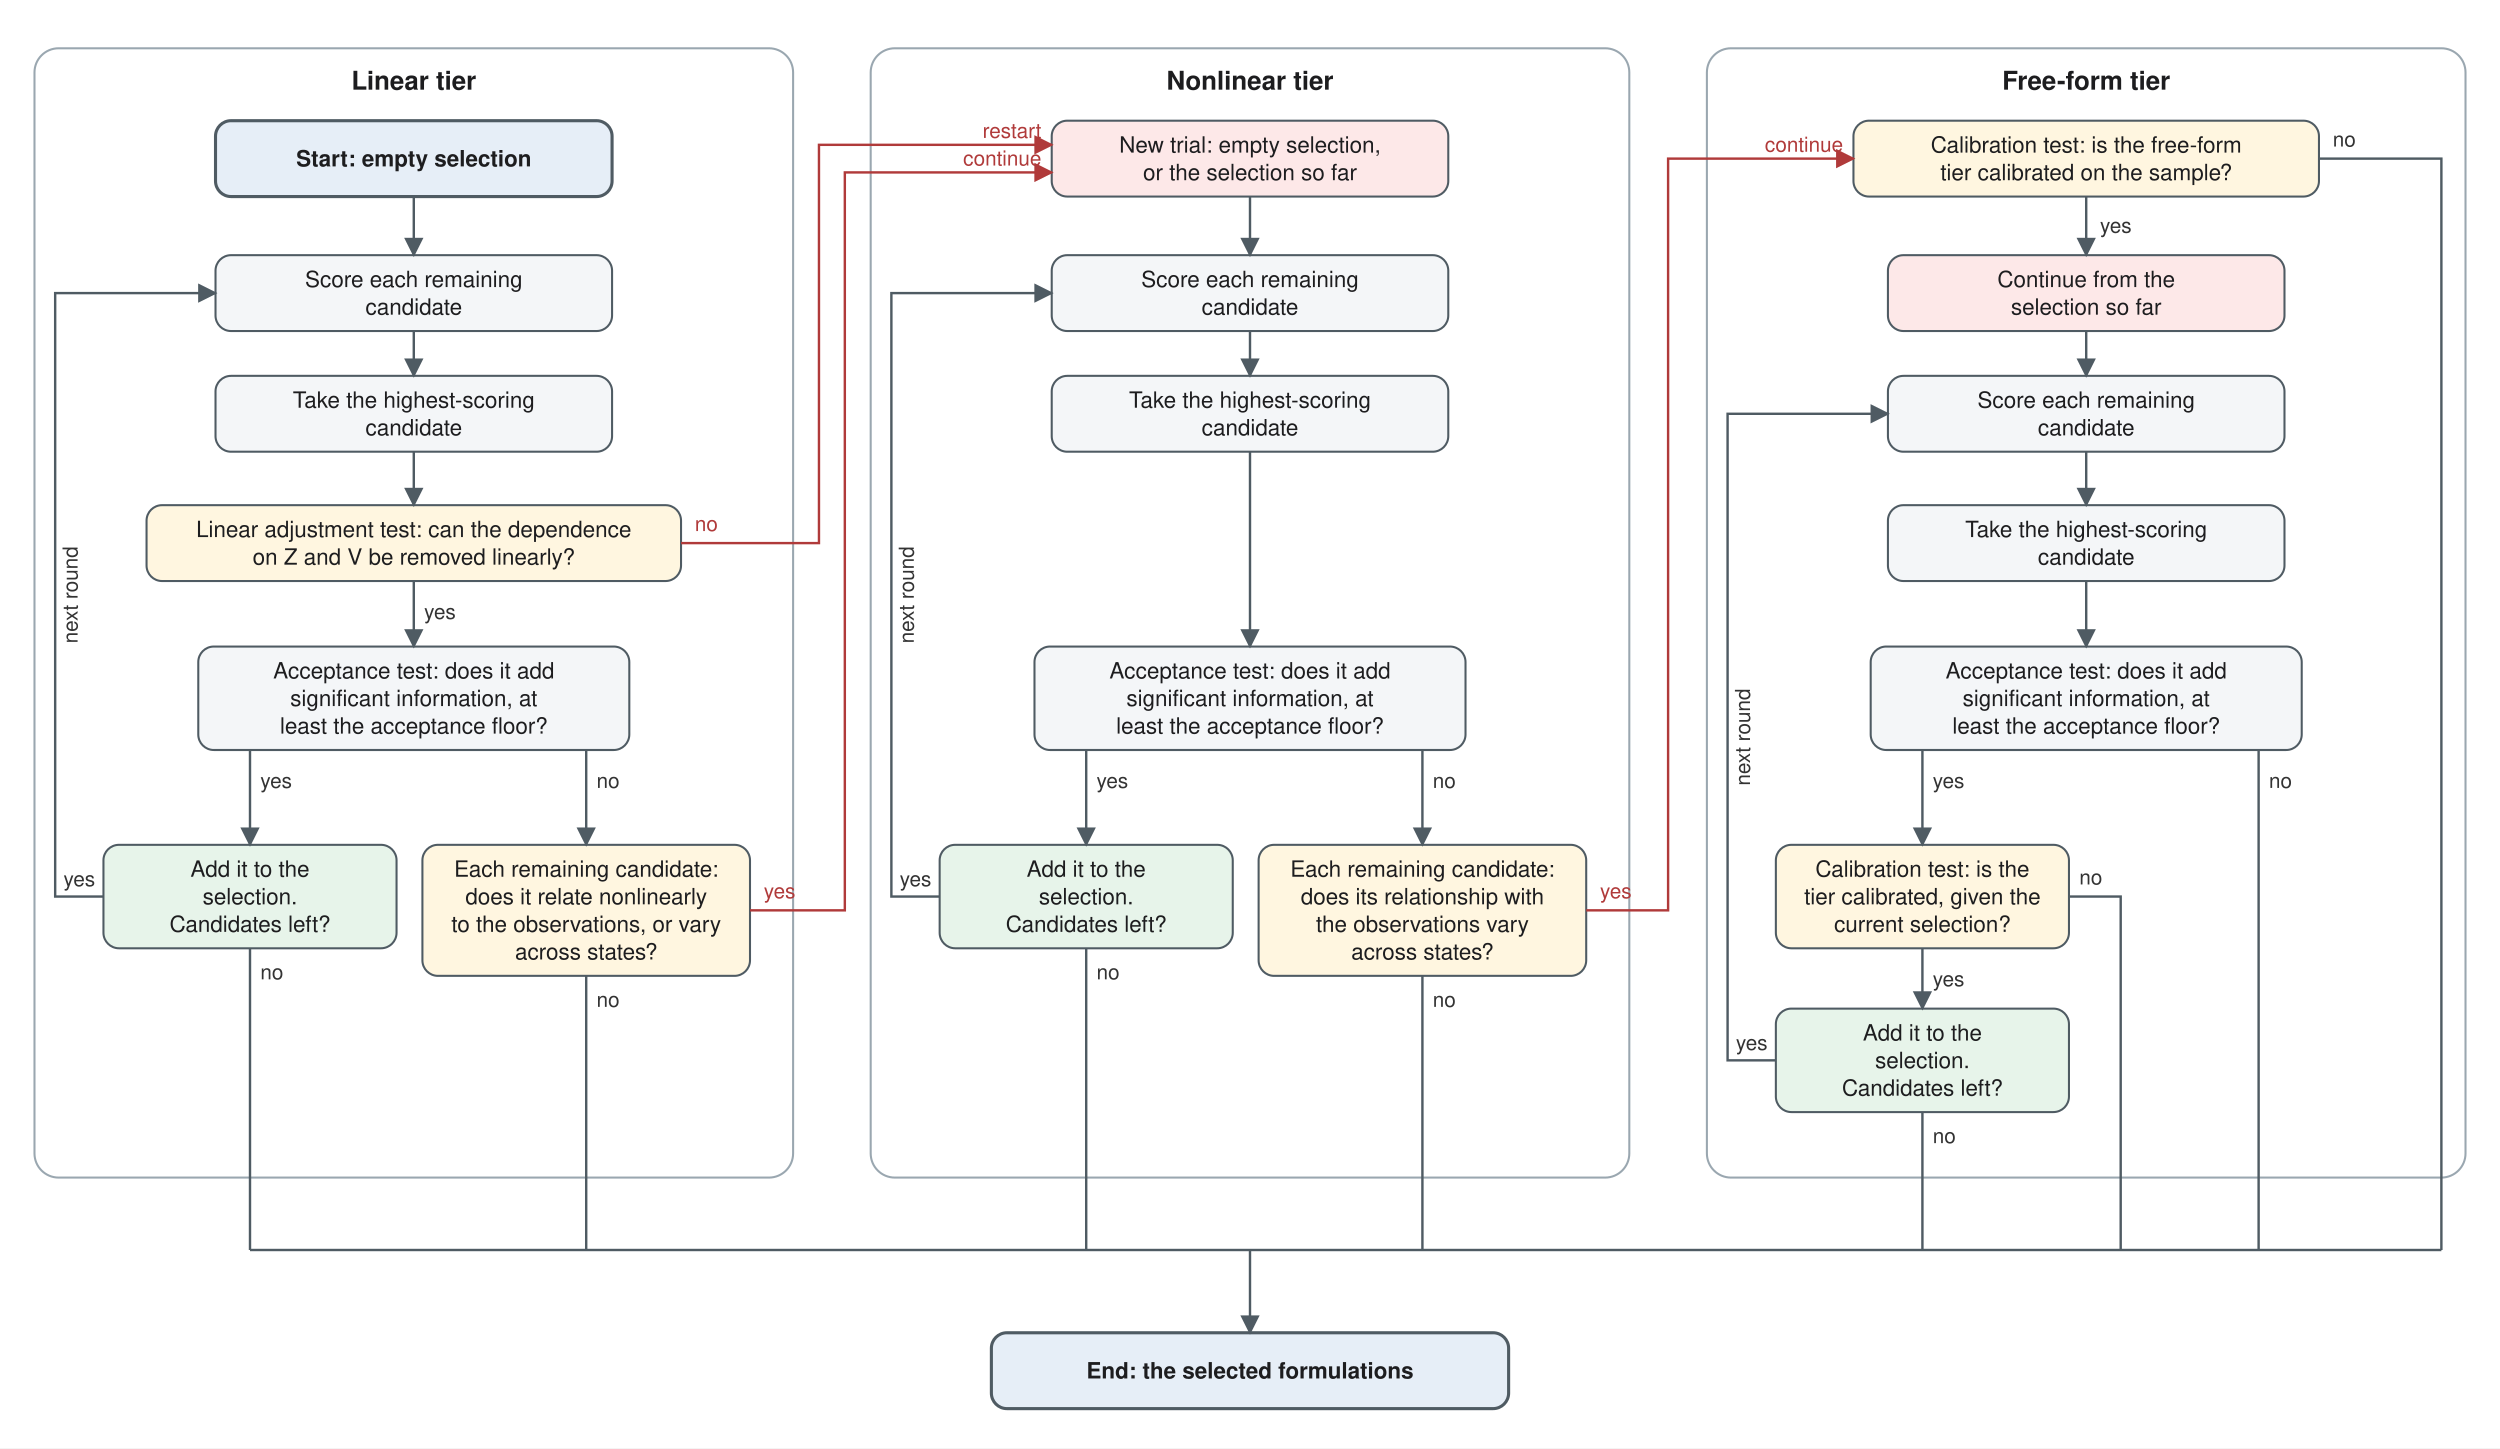
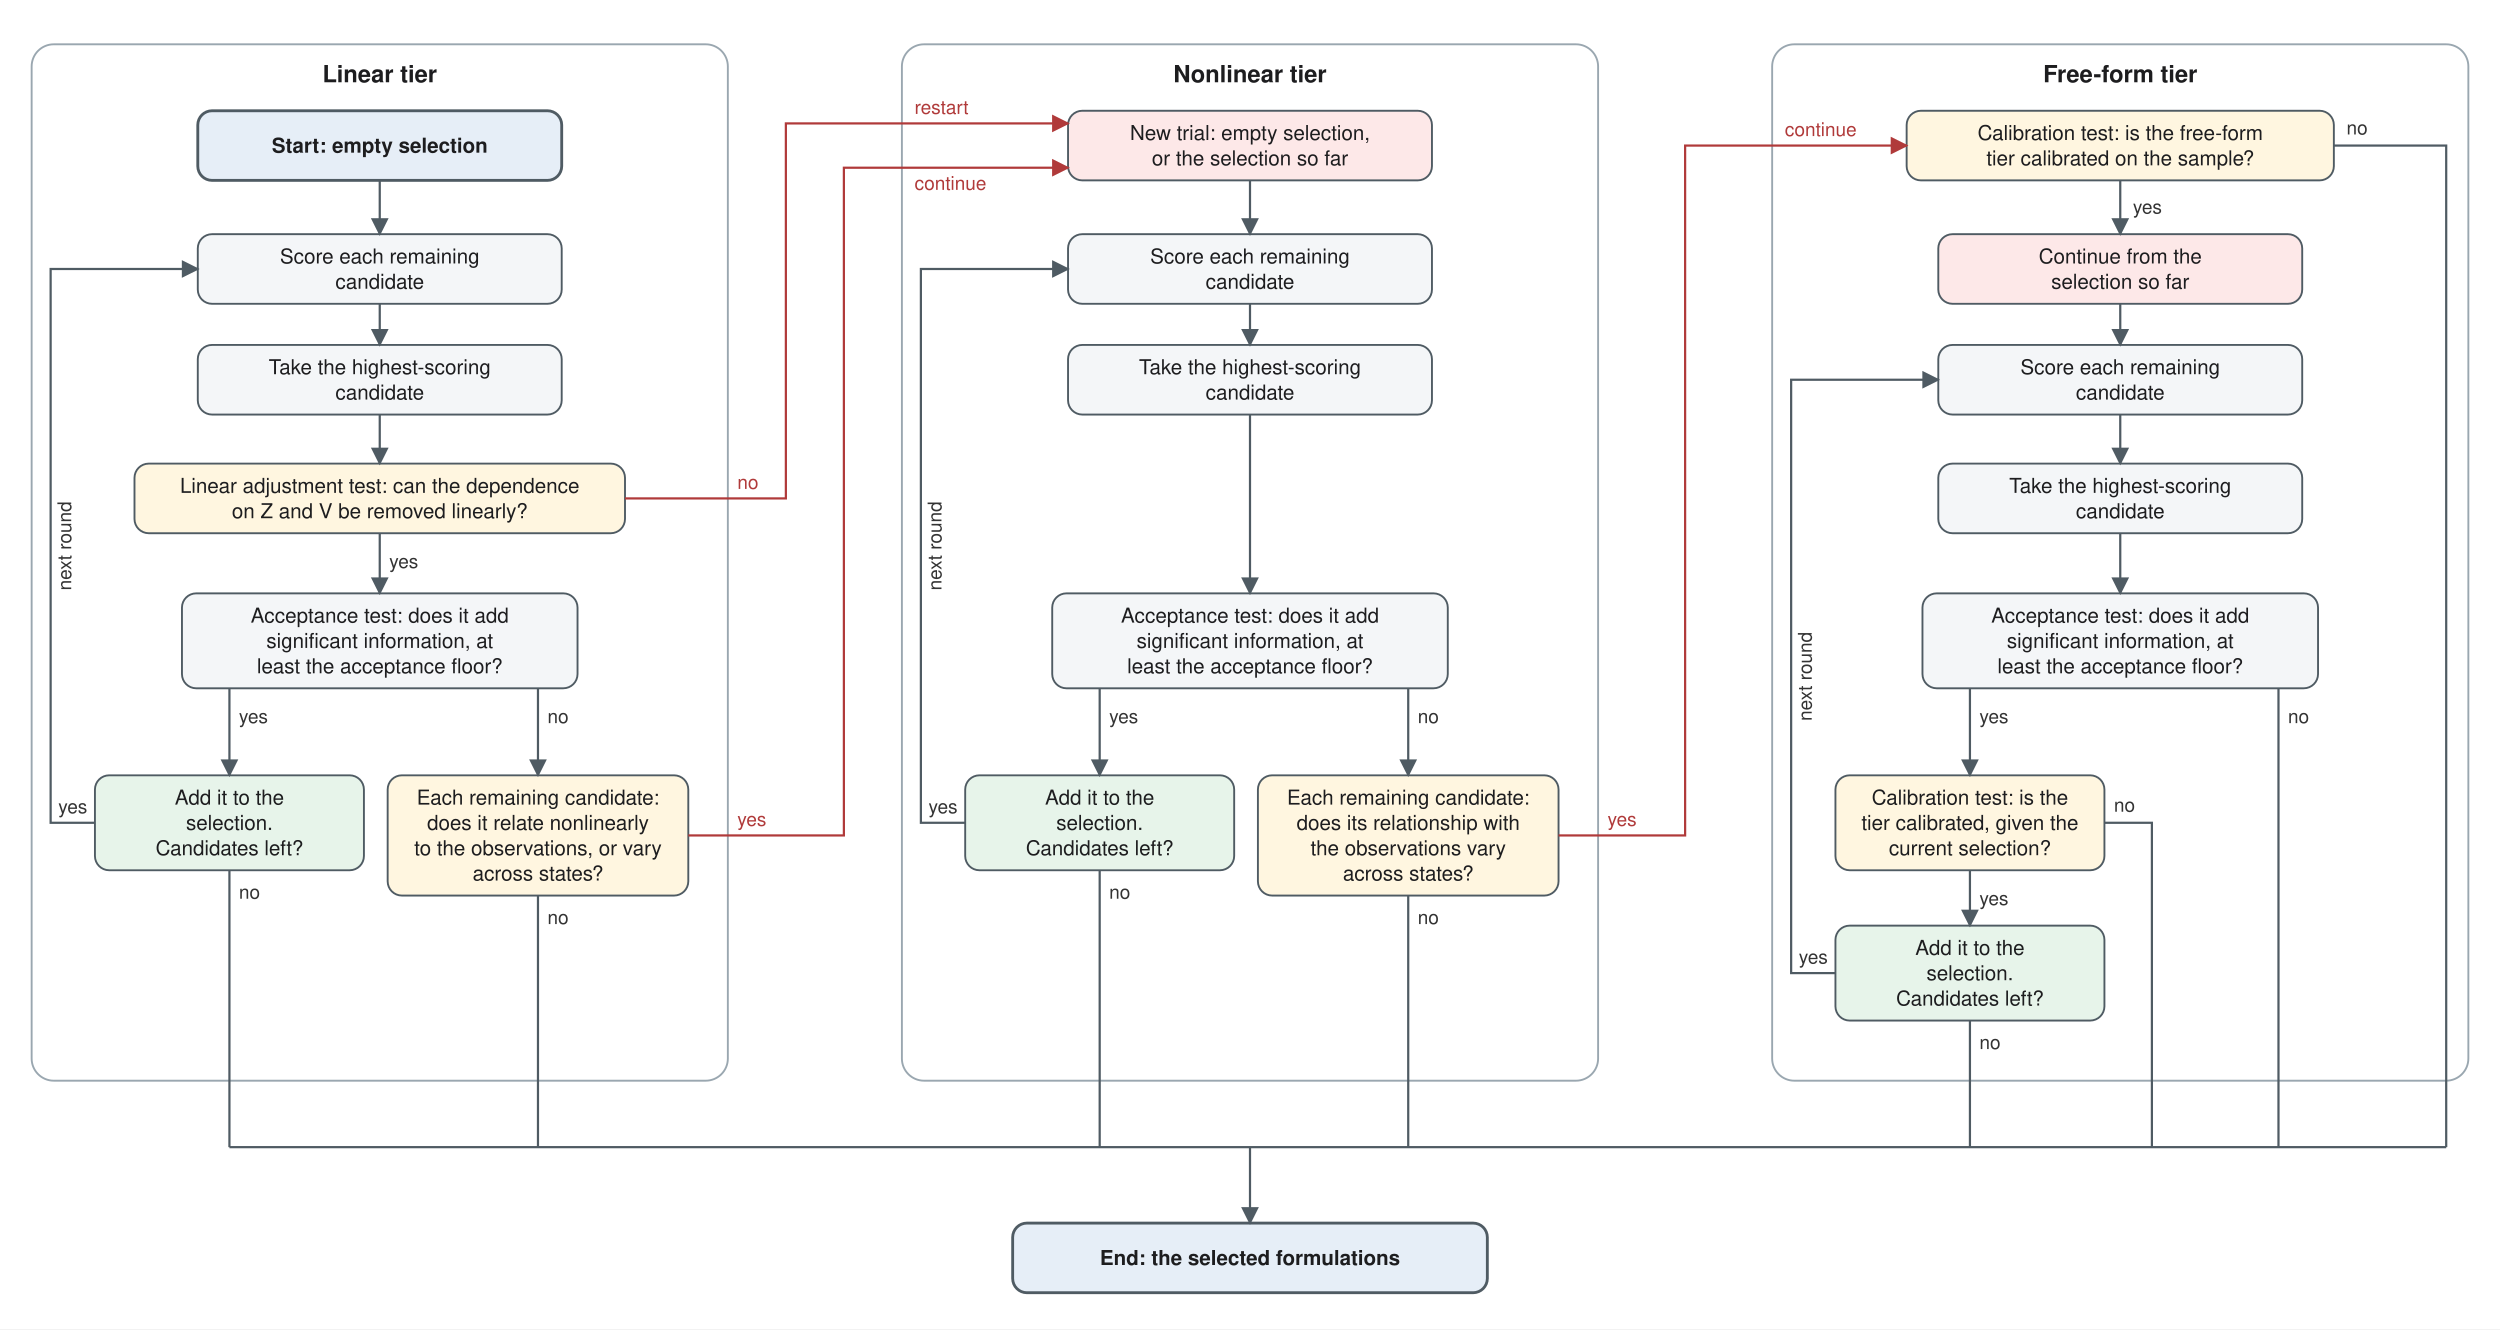
- <svg xmlns="http://www.w3.org/2000/svg" viewBox="0 0 1450 840" width="1450" height="840" role="img" aria-label="Flow of the cascade across the three tiers">
+ <svg xmlns="http://www.w3.org/2000/svg" viewBox="0 0 1580 840" width="1580" height="840" role="img" aria-label="Flow of the cascade across the three tiers">
  <defs>
    <marker id="arrow-line" viewBox="0 0 10 10" refX="9" refY="5" markerWidth="8" markerHeight="8" orient="auto-start-reverse">
      <path d="M 0 0 L 10 5 L 0 10 z" fill="#4f5b63" />
    </marker>
    <marker id="arrow-esc" viewBox="0 0 10 10" refX="9" refY="5" markerWidth="8" markerHeight="8" orient="auto-start-reverse">
      <path d="M 0 0 L 10 5 L 0 10 z" fill="#b03a3a" />
    </marker>
  </defs>
  <rect width="100%" height="100%" fill="white" />
  <rect x="20.0" y="28" width="440" height="655" rx="14" fill="none" stroke="#9aa7b0" stroke-width="1.2" />
  <text x="240.0" y="52" font-family="Helvetica, Arial, sans-serif" font-size="15" text-anchor="middle" fill="#1d1d1f" font-weight="bold">Linear tier</text>
-   <rect x="505.0" y="28" width="440" height="655" rx="14" fill="none" stroke="#9aa7b0" stroke-width="1.2" />
-   <text x="725.0" y="52" font-family="Helvetica, Arial, sans-serif" font-size="15" text-anchor="middle" fill="#1d1d1f" font-weight="bold">Nonlinear tier</text>
-   <rect x="990.0" y="28" width="440" height="655" rx="14" fill="none" stroke="#9aa7b0" stroke-width="1.2" />
-   <text x="1210.0" y="52" font-family="Helvetica, Arial, sans-serif" font-size="15" text-anchor="middle" fill="#1d1d1f" font-weight="bold">Free-form tier</text>
+   <rect x="570.0" y="28" width="440" height="655" rx="14" fill="none" stroke="#9aa7b0" stroke-width="1.2" />
+   <text x="790.0" y="52" font-family="Helvetica, Arial, sans-serif" font-size="15" text-anchor="middle" fill="#1d1d1f" font-weight="bold">Nonlinear tier</text>
+   <rect x="1120.0" y="28" width="440" height="655" rx="14" fill="none" stroke="#9aa7b0" stroke-width="1.2" />
+   <text x="1340.0" y="52" font-family="Helvetica, Arial, sans-serif" font-size="15" text-anchor="middle" fill="#1d1d1f" font-weight="bold">Free-form tier</text>
  <rect x="125.0" y="70.0" width="230" height="44" rx="9" fill="#e6eef7" stroke="#4f5b63" stroke-width="1.8" />
  <text x="240.0" y="96.5" font-family="Helvetica, Arial, sans-serif" font-size="13" text-anchor="middle" fill="#1d1d1f" font-weight="bold">Start: empty selection</text>
-   <rect x="610.0" y="70.0" width="230" height="44" rx="9" fill="#fde8e8" stroke="#4f5b63" stroke-width="1.2" />
-   <text x="725.0" y="88.5" font-family="Helvetica, Arial, sans-serif" font-size="13" text-anchor="middle" fill="#1d1d1f" font-weight="normal">New trial: empty selection,</text>
-   <text x="725.0" y="104.5" font-family="Helvetica, Arial, sans-serif" font-size="13" text-anchor="middle" fill="#1d1d1f" font-weight="normal">or the selection so far</text>
-   <rect x="1075.0" y="70.0" width="270" height="44" rx="9" fill="#fff6e0" stroke="#4f5b63" stroke-width="1.2" />
-   <text x="1210.0" y="88.5" font-family="Helvetica, Arial, sans-serif" font-size="13" text-anchor="middle" fill="#1d1d1f" font-weight="normal">Calibration test: is the free-form</text>
-   <text x="1210.0" y="104.5" font-family="Helvetica, Arial, sans-serif" font-size="13" text-anchor="middle" fill="#1d1d1f" font-weight="normal">tier calibrated on the sample?</text>
-   <rect x="1095.0" y="148.0" width="230" height="44" rx="9" fill="#fde8e8" stroke="#4f5b63" stroke-width="1.2" />
-   <text x="1210.0" y="166.5" font-family="Helvetica, Arial, sans-serif" font-size="13" text-anchor="middle" fill="#1d1d1f" font-weight="normal">Continue from the</text>
-   <text x="1210.0" y="182.5" font-family="Helvetica, Arial, sans-serif" font-size="13" text-anchor="middle" fill="#1d1d1f" font-weight="normal">selection so far</text>
+   <rect x="675.0" y="70.0" width="230" height="44" rx="9" fill="#fde8e8" stroke="#4f5b63" stroke-width="1.2" />
+   <text x="790.0" y="88.5" font-family="Helvetica, Arial, sans-serif" font-size="13" text-anchor="middle" fill="#1d1d1f" font-weight="normal">New trial: empty selection,</text>
+   <text x="790.0" y="104.5" font-family="Helvetica, Arial, sans-serif" font-size="13" text-anchor="middle" fill="#1d1d1f" font-weight="normal">or the selection so far</text>
+   <rect x="1205.0" y="70.0" width="270" height="44" rx="9" fill="#fff6e0" stroke="#4f5b63" stroke-width="1.2" />
+   <text x="1340.0" y="88.5" font-family="Helvetica, Arial, sans-serif" font-size="13" text-anchor="middle" fill="#1d1d1f" font-weight="normal">Calibration test: is the free-form</text>
+   <text x="1340.0" y="104.5" font-family="Helvetica, Arial, sans-serif" font-size="13" text-anchor="middle" fill="#1d1d1f" font-weight="normal">tier calibrated on the sample?</text>
+   <rect x="1225.0" y="148.0" width="230" height="44" rx="9" fill="#fde8e8" stroke="#4f5b63" stroke-width="1.2" />
+   <text x="1340.0" y="166.5" font-family="Helvetica, Arial, sans-serif" font-size="13" text-anchor="middle" fill="#1d1d1f" font-weight="normal">Continue from the</text>
+   <text x="1340.0" y="182.5" font-family="Helvetica, Arial, sans-serif" font-size="13" text-anchor="middle" fill="#1d1d1f" font-weight="normal">selection so far</text>
  <rect x="125.0" y="148.0" width="230" height="44" rx="9" fill="#f4f6f8" stroke="#4f5b63" stroke-width="1.2" />
  <text x="240.0" y="166.5" font-family="Helvetica, Arial, sans-serif" font-size="13" text-anchor="middle" fill="#1d1d1f" font-weight="normal">Score each remaining</text>
  <text x="240.0" y="182.5" font-family="Helvetica, Arial, sans-serif" font-size="13" text-anchor="middle" fill="#1d1d1f" font-weight="normal">candidate</text>
  <rect x="125.0" y="218.0" width="230" height="44" rx="9" fill="#f4f6f8" stroke="#4f5b63" stroke-width="1.2" />
  <text x="240.0" y="236.5" font-family="Helvetica, Arial, sans-serif" font-size="13" text-anchor="middle" fill="#1d1d1f" font-weight="normal">Take the highest-scoring</text>
  <text x="240.0" y="252.5" font-family="Helvetica, Arial, sans-serif" font-size="13" text-anchor="middle" fill="#1d1d1f" font-weight="normal">candidate</text>
  <rect x="115.0" y="375.0" width="250" height="60" rx="9" fill="#f4f6f8" stroke="#4f5b63" stroke-width="1.2" />
  <text x="240.0" y="393.5" font-family="Helvetica, Arial, sans-serif" font-size="13" text-anchor="middle" fill="#1d1d1f" font-weight="normal">Acceptance test: does it add</text>
  <text x="240.0" y="409.5" font-family="Helvetica, Arial, sans-serif" font-size="13" text-anchor="middle" fill="#1d1d1f" font-weight="normal">significant information, at</text>
  <text x="240.0" y="425.5" font-family="Helvetica, Arial, sans-serif" font-size="13" text-anchor="middle" fill="#1d1d1f" font-weight="normal">least the acceptance floor?</text>
-   <rect x="610.0" y="148.0" width="230" height="44" rx="9" fill="#f4f6f8" stroke="#4f5b63" stroke-width="1.2" />
-   <text x="725.0" y="166.5" font-family="Helvetica, Arial, sans-serif" font-size="13" text-anchor="middle" fill="#1d1d1f" font-weight="normal">Score each remaining</text>
-   <text x="725.0" y="182.5" font-family="Helvetica, Arial, sans-serif" font-size="13" text-anchor="middle" fill="#1d1d1f" font-weight="normal">candidate</text>
-   <rect x="610.0" y="218.0" width="230" height="44" rx="9" fill="#f4f6f8" stroke="#4f5b63" stroke-width="1.2" />
-   <text x="725.0" y="236.5" font-family="Helvetica, Arial, sans-serif" font-size="13" text-anchor="middle" fill="#1d1d1f" font-weight="normal">Take the highest-scoring</text>
-   <text x="725.0" y="252.5" font-family="Helvetica, Arial, sans-serif" font-size="13" text-anchor="middle" fill="#1d1d1f" font-weight="normal">candidate</text>
-   <rect x="600.0" y="375.0" width="250" height="60" rx="9" fill="#f4f6f8" stroke="#4f5b63" stroke-width="1.2" />
-   <text x="725.0" y="393.5" font-family="Helvetica, Arial, sans-serif" font-size="13" text-anchor="middle" fill="#1d1d1f" font-weight="normal">Acceptance test: does it add</text>
-   <text x="725.0" y="409.5" font-family="Helvetica, Arial, sans-serif" font-size="13" text-anchor="middle" fill="#1d1d1f" font-weight="normal">significant information, at</text>
-   <text x="725.0" y="425.5" font-family="Helvetica, Arial, sans-serif" font-size="13" text-anchor="middle" fill="#1d1d1f" font-weight="normal">least the acceptance floor?</text>
-   <rect x="1095.0" y="218.0" width="230" height="44" rx="9" fill="#f4f6f8" stroke="#4f5b63" stroke-width="1.2" />
-   <text x="1210.0" y="236.5" font-family="Helvetica, Arial, sans-serif" font-size="13" text-anchor="middle" fill="#1d1d1f" font-weight="normal">Score each remaining</text>
-   <text x="1210.0" y="252.5" font-family="Helvetica, Arial, sans-serif" font-size="13" text-anchor="middle" fill="#1d1d1f" font-weight="normal">candidate</text>
-   <rect x="1095.0" y="293.0" width="230" height="44" rx="9" fill="#f4f6f8" stroke="#4f5b63" stroke-width="1.2" />
-   <text x="1210.0" y="311.5" font-family="Helvetica, Arial, sans-serif" font-size="13" text-anchor="middle" fill="#1d1d1f" font-weight="normal">Take the highest-scoring</text>
-   <text x="1210.0" y="327.5" font-family="Helvetica, Arial, sans-serif" font-size="13" text-anchor="middle" fill="#1d1d1f" font-weight="normal">candidate</text>
-   <rect x="1085.0" y="375.0" width="250" height="60" rx="9" fill="#f4f6f8" stroke="#4f5b63" stroke-width="1.2" />
-   <text x="1210.0" y="393.5" font-family="Helvetica, Arial, sans-serif" font-size="13" text-anchor="middle" fill="#1d1d1f" font-weight="normal">Acceptance test: does it add</text>
-   <text x="1210.0" y="409.5" font-family="Helvetica, Arial, sans-serif" font-size="13" text-anchor="middle" fill="#1d1d1f" font-weight="normal">significant information, at</text>
-   <text x="1210.0" y="425.5" font-family="Helvetica, Arial, sans-serif" font-size="13" text-anchor="middle" fill="#1d1d1f" font-weight="normal">least the acceptance floor?</text>
+   <rect x="675.0" y="148.0" width="230" height="44" rx="9" fill="#f4f6f8" stroke="#4f5b63" stroke-width="1.2" />
+   <text x="790.0" y="166.5" font-family="Helvetica, Arial, sans-serif" font-size="13" text-anchor="middle" fill="#1d1d1f" font-weight="normal">Score each remaining</text>
+   <text x="790.0" y="182.5" font-family="Helvetica, Arial, sans-serif" font-size="13" text-anchor="middle" fill="#1d1d1f" font-weight="normal">candidate</text>
+   <rect x="675.0" y="218.0" width="230" height="44" rx="9" fill="#f4f6f8" stroke="#4f5b63" stroke-width="1.2" />
+   <text x="790.0" y="236.5" font-family="Helvetica, Arial, sans-serif" font-size="13" text-anchor="middle" fill="#1d1d1f" font-weight="normal">Take the highest-scoring</text>
+   <text x="790.0" y="252.5" font-family="Helvetica, Arial, sans-serif" font-size="13" text-anchor="middle" fill="#1d1d1f" font-weight="normal">candidate</text>
+   <rect x="665.0" y="375.0" width="250" height="60" rx="9" fill="#f4f6f8" stroke="#4f5b63" stroke-width="1.2" />
+   <text x="790.0" y="393.5" font-family="Helvetica, Arial, sans-serif" font-size="13" text-anchor="middle" fill="#1d1d1f" font-weight="normal">Acceptance test: does it add</text>
+   <text x="790.0" y="409.5" font-family="Helvetica, Arial, sans-serif" font-size="13" text-anchor="middle" fill="#1d1d1f" font-weight="normal">significant information, at</text>
+   <text x="790.0" y="425.5" font-family="Helvetica, Arial, sans-serif" font-size="13" text-anchor="middle" fill="#1d1d1f" font-weight="normal">least the acceptance floor?</text>
+   <rect x="1225.0" y="218.0" width="230" height="44" rx="9" fill="#f4f6f8" stroke="#4f5b63" stroke-width="1.2" />
+   <text x="1340.0" y="236.5" font-family="Helvetica, Arial, sans-serif" font-size="13" text-anchor="middle" fill="#1d1d1f" font-weight="normal">Score each remaining</text>
+   <text x="1340.0" y="252.5" font-family="Helvetica, Arial, sans-serif" font-size="13" text-anchor="middle" fill="#1d1d1f" font-weight="normal">candidate</text>
+   <rect x="1225.0" y="293.0" width="230" height="44" rx="9" fill="#f4f6f8" stroke="#4f5b63" stroke-width="1.2" />
+   <text x="1340.0" y="311.5" font-family="Helvetica, Arial, sans-serif" font-size="13" text-anchor="middle" fill="#1d1d1f" font-weight="normal">Take the highest-scoring</text>
+   <text x="1340.0" y="327.5" font-family="Helvetica, Arial, sans-serif" font-size="13" text-anchor="middle" fill="#1d1d1f" font-weight="normal">candidate</text>
+   <rect x="1215.0" y="375.0" width="250" height="60" rx="9" fill="#f4f6f8" stroke="#4f5b63" stroke-width="1.2" />
+   <text x="1340.0" y="393.5" font-family="Helvetica, Arial, sans-serif" font-size="13" text-anchor="middle" fill="#1d1d1f" font-weight="normal">Acceptance test: does it add</text>
+   <text x="1340.0" y="409.5" font-family="Helvetica, Arial, sans-serif" font-size="13" text-anchor="middle" fill="#1d1d1f" font-weight="normal">significant information, at</text>
+   <text x="1340.0" y="425.5" font-family="Helvetica, Arial, sans-serif" font-size="13" text-anchor="middle" fill="#1d1d1f" font-weight="normal">least the acceptance floor?</text>
  <rect x="60.0" y="490.0" width="170" height="60" rx="9" fill="#e7f4ea" stroke="#4f5b63" stroke-width="1.2" />
  <text x="145.0" y="508.5" font-family="Helvetica, Arial, sans-serif" font-size="13" text-anchor="middle" fill="#1d1d1f" font-weight="normal">Add it to the</text>
  <text x="145.0" y="524.5" font-family="Helvetica, Arial, sans-serif" font-size="13" text-anchor="middle" fill="#1d1d1f" font-weight="normal">selection.</text>
  <text x="145.0" y="540.5" font-family="Helvetica, Arial, sans-serif" font-size="13" text-anchor="middle" fill="#1d1d1f" font-weight="normal">Candidates left?</text>
-   <rect x="545.0" y="490.0" width="170" height="60" rx="9" fill="#e7f4ea" stroke="#4f5b63" stroke-width="1.2" />
-   <text x="630.0" y="508.5" font-family="Helvetica, Arial, sans-serif" font-size="13" text-anchor="middle" fill="#1d1d1f" font-weight="normal">Add it to the</text>
-   <text x="630.0" y="524.5" font-family="Helvetica, Arial, sans-serif" font-size="13" text-anchor="middle" fill="#1d1d1f" font-weight="normal">selection.</text>
-   <text x="630.0" y="540.5" font-family="Helvetica, Arial, sans-serif" font-size="13" text-anchor="middle" fill="#1d1d1f" font-weight="normal">Candidates left?</text>
-   <rect x="1030.0" y="490.0" width="170" height="60" rx="9" fill="#fff6e0" stroke="#4f5b63" stroke-width="1.2" />
-   <text x="1115.0" y="508.5" font-family="Helvetica, Arial, sans-serif" font-size="13" text-anchor="middle" fill="#1d1d1f" font-weight="normal">Calibration test: is the</text>
-   <text x="1115.0" y="524.5" font-family="Helvetica, Arial, sans-serif" font-size="13" text-anchor="middle" fill="#1d1d1f" font-weight="normal">tier calibrated, given the</text>
-   <text x="1115.0" y="540.5" font-family="Helvetica, Arial, sans-serif" font-size="13" text-anchor="middle" fill="#1d1d1f" font-weight="normal">current selection?</text>
-   <rect x="1030.0" y="585.0" width="170" height="60" rx="9" fill="#e7f4ea" stroke="#4f5b63" stroke-width="1.2" />
-   <text x="1115.0" y="603.5" font-family="Helvetica, Arial, sans-serif" font-size="13" text-anchor="middle" fill="#1d1d1f" font-weight="normal">Add it to the</text>
-   <text x="1115.0" y="619.5" font-family="Helvetica, Arial, sans-serif" font-size="13" text-anchor="middle" fill="#1d1d1f" font-weight="normal">selection.</text>
-   <text x="1115.0" y="635.5" font-family="Helvetica, Arial, sans-serif" font-size="13" text-anchor="middle" fill="#1d1d1f" font-weight="normal">Candidates left?</text>
+   <rect x="610.0" y="490.0" width="170" height="60" rx="9" fill="#e7f4ea" stroke="#4f5b63" stroke-width="1.2" />
+   <text x="695.0" y="508.5" font-family="Helvetica, Arial, sans-serif" font-size="13" text-anchor="middle" fill="#1d1d1f" font-weight="normal">Add it to the</text>
+   <text x="695.0" y="524.5" font-family="Helvetica, Arial, sans-serif" font-size="13" text-anchor="middle" fill="#1d1d1f" font-weight="normal">selection.</text>
+   <text x="695.0" y="540.5" font-family="Helvetica, Arial, sans-serif" font-size="13" text-anchor="middle" fill="#1d1d1f" font-weight="normal">Candidates left?</text>
+   <rect x="1160.0" y="490.0" width="170" height="60" rx="9" fill="#fff6e0" stroke="#4f5b63" stroke-width="1.2" />
+   <text x="1245.0" y="508.5" font-family="Helvetica, Arial, sans-serif" font-size="13" text-anchor="middle" fill="#1d1d1f" font-weight="normal">Calibration test: is the</text>
+   <text x="1245.0" y="524.5" font-family="Helvetica, Arial, sans-serif" font-size="13" text-anchor="middle" fill="#1d1d1f" font-weight="normal">tier calibrated, given the</text>
+   <text x="1245.0" y="540.5" font-family="Helvetica, Arial, sans-serif" font-size="13" text-anchor="middle" fill="#1d1d1f" font-weight="normal">current selection?</text>
+   <rect x="1160.0" y="585.0" width="170" height="60" rx="9" fill="#e7f4ea" stroke="#4f5b63" stroke-width="1.2" />
+   <text x="1245.0" y="603.5" font-family="Helvetica, Arial, sans-serif" font-size="13" text-anchor="middle" fill="#1d1d1f" font-weight="normal">Add it to the</text>
+   <text x="1245.0" y="619.5" font-family="Helvetica, Arial, sans-serif" font-size="13" text-anchor="middle" fill="#1d1d1f" font-weight="normal">selection.</text>
+   <text x="1245.0" y="635.5" font-family="Helvetica, Arial, sans-serif" font-size="13" text-anchor="middle" fill="#1d1d1f" font-weight="normal">Candidates left?</text>
  <rect x="85.0" y="293.0" width="310" height="44" rx="9" fill="#fff6e0" stroke="#4f5b63" stroke-width="1.2" />
  <text x="240.0" y="311.5" font-family="Helvetica, Arial, sans-serif" font-size="13" text-anchor="middle" fill="#1d1d1f" font-weight="normal">Linear adjustment test: can the dependence</text>
  <text x="240.0" y="327.5" font-family="Helvetica, Arial, sans-serif" font-size="13" text-anchor="middle" fill="#1d1d1f" font-weight="normal">on Z and V be removed linearly?</text>
  <rect x="245.0" y="490.0" width="190" height="76" rx="9" fill="#fff6e0" stroke="#4f5b63" stroke-width="1.2" />
  <text x="340.0" y="508.5" font-family="Helvetica, Arial, sans-serif" font-size="13" text-anchor="middle" fill="#1d1d1f" font-weight="normal">Each remaining candidate:</text>
  <text x="340.0" y="524.5" font-family="Helvetica, Arial, sans-serif" font-size="13" text-anchor="middle" fill="#1d1d1f" font-weight="normal">does it relate nonlinearly</text>
  <text x="340.0" y="540.5" font-family="Helvetica, Arial, sans-serif" font-size="13" text-anchor="middle" fill="#1d1d1f" font-weight="normal">to the observations, or vary</text>
  <text x="340.0" y="556.5" font-family="Helvetica, Arial, sans-serif" font-size="13" text-anchor="middle" fill="#1d1d1f" font-weight="normal">across states?</text>
-   <rect x="730.0" y="490.0" width="190" height="76" rx="9" fill="#fff6e0" stroke="#4f5b63" stroke-width="1.2" />
-   <text x="825.0" y="508.5" font-family="Helvetica, Arial, sans-serif" font-size="13" text-anchor="middle" fill="#1d1d1f" font-weight="normal">Each remaining candidate:</text>
-   <text x="825.0" y="524.5" font-family="Helvetica, Arial, sans-serif" font-size="13" text-anchor="middle" fill="#1d1d1f" font-weight="normal">does its relationship with</text>
-   <text x="825.0" y="540.5" font-family="Helvetica, Arial, sans-serif" font-size="13" text-anchor="middle" fill="#1d1d1f" font-weight="normal">the observations vary</text>
-   <text x="825.0" y="556.5" font-family="Helvetica, Arial, sans-serif" font-size="13" text-anchor="middle" fill="#1d1d1f" font-weight="normal">across states?</text>
-   <rect x="575.0" y="773.0" width="300" height="44" rx="9" fill="#e6eef7" stroke="#4f5b63" stroke-width="1.8" />
-   <text x="725.0" y="799.5" font-family="Helvetica, Arial, sans-serif" font-size="13" text-anchor="middle" fill="#1d1d1f" font-weight="bold">End: the selected formulations</text>
+   <rect x="795.0" y="490.0" width="190" height="76" rx="9" fill="#fff6e0" stroke="#4f5b63" stroke-width="1.2" />
+   <text x="890.0" y="508.5" font-family="Helvetica, Arial, sans-serif" font-size="13" text-anchor="middle" fill="#1d1d1f" font-weight="normal">Each remaining candidate:</text>
+   <text x="890.0" y="524.5" font-family="Helvetica, Arial, sans-serif" font-size="13" text-anchor="middle" fill="#1d1d1f" font-weight="normal">does its relationship with</text>
+   <text x="890.0" y="540.5" font-family="Helvetica, Arial, sans-serif" font-size="13" text-anchor="middle" fill="#1d1d1f" font-weight="normal">the observations vary</text>
+   <text x="890.0" y="556.5" font-family="Helvetica, Arial, sans-serif" font-size="13" text-anchor="middle" fill="#1d1d1f" font-weight="normal">across states?</text>
+   <rect x="640.0" y="773.0" width="300" height="44" rx="9" fill="#e6eef7" stroke="#4f5b63" stroke-width="1.8" />
+   <text x="790.0" y="799.5" font-family="Helvetica, Arial, sans-serif" font-size="13" text-anchor="middle" fill="#1d1d1f" font-weight="bold">End: the selected formulations</text>
  <path d="M 240.0,114.0 L 240.0,148.0" fill="none" stroke="#4f5b63" stroke-width="1.4" marker-end="url(#arrow-line)" />
  <path d="M 240.0,192.0 L 240.0,218.0" fill="none" stroke="#4f5b63" stroke-width="1.4" marker-end="url(#arrow-line)" />
-   <path d="M 725.0,114.0 L 725.0,148.0" fill="none" stroke="#4f5b63" stroke-width="1.4" marker-end="url(#arrow-line)" />
-   <path d="M 725.0,192.0 L 725.0,218.0" fill="none" stroke="#4f5b63" stroke-width="1.4" marker-end="url(#arrow-line)" />
-   <path d="M 1210.0,192.0 L 1210.0,218.0" fill="none" stroke="#4f5b63" stroke-width="1.4" marker-end="url(#arrow-line)" />
-   <path d="M 1210.0,262.0 L 1210.0,293.0" fill="none" stroke="#4f5b63" stroke-width="1.4" marker-end="url(#arrow-line)" />
-   <path d="M 1210.0,114.0 L 1210.0,148.0" fill="none" stroke="#4f5b63" stroke-width="1.4" marker-end="url(#arrow-line)" />
-   <text x="1218.0" y="135.0" font-family="Helvetica, Arial, sans-serif" font-size="12" text-anchor="start" fill="#333" font-weight="normal">yes</text>
+   <path d="M 790.0,114.0 L 790.0,148.0" fill="none" stroke="#4f5b63" stroke-width="1.4" marker-end="url(#arrow-line)" />
+   <path d="M 790.0,192.0 L 790.0,218.0" fill="none" stroke="#4f5b63" stroke-width="1.4" marker-end="url(#arrow-line)" />
+   <path d="M 1340.0,192.0 L 1340.0,218.0" fill="none" stroke="#4f5b63" stroke-width="1.4" marker-end="url(#arrow-line)" />
+   <path d="M 1340.0,262.0 L 1340.0,293.0" fill="none" stroke="#4f5b63" stroke-width="1.4" marker-end="url(#arrow-line)" />
+   <path d="M 1340.0,114.0 L 1340.0,148.0" fill="none" stroke="#4f5b63" stroke-width="1.4" marker-end="url(#arrow-line)" />
+   <text x="1348.0" y="135.0" font-family="Helvetica, Arial, sans-serif" font-size="12" text-anchor="start" fill="#333" font-weight="normal">yes</text>
  <path d="M 240.0,262.0 L 240.0,293.0" fill="none" stroke="#4f5b63" stroke-width="1.4" marker-end="url(#arrow-line)" />
  <path d="M 240.0,337.0 L 240.0,375.0" fill="none" stroke="#4f5b63" stroke-width="1.4" marker-end="url(#arrow-line)" />
  <text x="246.0" y="359" font-family="Helvetica, Arial, sans-serif" font-size="12" text-anchor="start" fill="#333" font-weight="normal">yes</text>
-   <path d="M 725.0,262.0 L 725.0,375.0" fill="none" stroke="#4f5b63" stroke-width="1.4" marker-end="url(#arrow-line)" />
-   <path d="M 1210.0,337.0 L 1210.0,375.0" fill="none" stroke="#4f5b63" stroke-width="1.4" marker-end="url(#arrow-line)" />
+   <path d="M 790.0,262.0 L 790.0,375.0" fill="none" stroke="#4f5b63" stroke-width="1.4" marker-end="url(#arrow-line)" />
+   <path d="M 1340.0,337.0 L 1340.0,375.0" fill="none" stroke="#4f5b63" stroke-width="1.4" marker-end="url(#arrow-line)" />
  <path d="M 145.0,435.0 L 145.0,490.0" fill="none" stroke="#4f5b63" stroke-width="1.4" marker-end="url(#arrow-line)" />
  <text x="151.0" y="457.0" font-family="Helvetica, Arial, sans-serif" font-size="12" text-anchor="start" fill="#333" font-weight="normal">yes</text>
  <path d="M 340.0,435.0 L 340.0,490.0" fill="none" stroke="#4f5b63" stroke-width="1.4" marker-end="url(#arrow-line)" />
  <text x="346.0" y="457.0" font-family="Helvetica, Arial, sans-serif" font-size="12" text-anchor="start" fill="#333" font-weight="normal">no</text>
-   <path d="M 630.0,435.0 L 630.0,490.0" fill="none" stroke="#4f5b63" stroke-width="1.4" marker-end="url(#arrow-line)" />
-   <text x="636.0" y="457.0" font-family="Helvetica, Arial, sans-serif" font-size="12" text-anchor="start" fill="#333" font-weight="normal">yes</text>
-   <path d="M 825.0,435.0 L 825.0,490.0" fill="none" stroke="#4f5b63" stroke-width="1.4" marker-end="url(#arrow-line)" />
-   <text x="831.0" y="457.0" font-family="Helvetica, Arial, sans-serif" font-size="12" text-anchor="start" fill="#333" font-weight="normal">no</text>
-   <path d="M 1115.0,435.0 L 1115.0,490.0" fill="none" stroke="#4f5b63" stroke-width="1.4" marker-end="url(#arrow-line)" />
-   <text x="1121.0" y="457.0" font-family="Helvetica, Arial, sans-serif" font-size="12" text-anchor="start" fill="#333" font-weight="normal">yes</text>
-   <path d="M 1115.0,550.0 L 1115.0,585.0" fill="none" stroke="#4f5b63" stroke-width="1.4" marker-end="url(#arrow-line)" />
-   <text x="1121.0" y="572.0" font-family="Helvetica, Arial, sans-serif" font-size="12" text-anchor="start" fill="#333" font-weight="normal">yes</text>
+   <path d="M 695.0,435.0 L 695.0,490.0" fill="none" stroke="#4f5b63" stroke-width="1.4" marker-end="url(#arrow-line)" />
+   <text x="701.0" y="457.0" font-family="Helvetica, Arial, sans-serif" font-size="12" text-anchor="start" fill="#333" font-weight="normal">yes</text>
+   <path d="M 890.0,435.0 L 890.0,490.0" fill="none" stroke="#4f5b63" stroke-width="1.4" marker-end="url(#arrow-line)" />
+   <text x="896.0" y="457.0" font-family="Helvetica, Arial, sans-serif" font-size="12" text-anchor="start" fill="#333" font-weight="normal">no</text>
+   <path d="M 1245.0,435.0 L 1245.0,490.0" fill="none" stroke="#4f5b63" stroke-width="1.4" marker-end="url(#arrow-line)" />
+   <text x="1251.0" y="457.0" font-family="Helvetica, Arial, sans-serif" font-size="12" text-anchor="start" fill="#333" font-weight="normal">yes</text>
+   <path d="M 1245.0,550.0 L 1245.0,585.0" fill="none" stroke="#4f5b63" stroke-width="1.4" marker-end="url(#arrow-line)" />
+   <text x="1251.0" y="572.0" font-family="Helvetica, Arial, sans-serif" font-size="12" text-anchor="start" fill="#333" font-weight="normal">yes</text>
  <path d="M 60.0,520 L 32.0,520 L 32.0,170 L 125.0,170" fill="none" stroke="#4f5b63" stroke-width="1.4" marker-end="url(#arrow-line)" />
  <text x="46.0" y="514" font-family="Helvetica, Arial, sans-serif" font-size="12" text-anchor="middle" fill="#333" font-weight="normal">yes</text>
  <text x="45.0" y="345.0" font-family="Helvetica, Arial, sans-serif" font-size="12" fill="#333" text-anchor="middle" transform="rotate(-90 45.0 345.0)">next round</text>
-   <path d="M 545.0,520 L 517.0,520 L 517.0,170 L 610.0,170" fill="none" stroke="#4f5b63" stroke-width="1.4" marker-end="url(#arrow-line)" />
-   <text x="531.0" y="514" font-family="Helvetica, Arial, sans-serif" font-size="12" text-anchor="middle" fill="#333" font-weight="normal">yes</text>
-   <text x="530.0" y="345.0" font-family="Helvetica, Arial, sans-serif" font-size="12" fill="#333" text-anchor="middle" transform="rotate(-90 530.0 345.0)">next round</text>
-   <path d="M 1030.0,615 L 1002.0,615 L 1002.0,240 L 1095.0,240" fill="none" stroke="#4f5b63" stroke-width="1.4" marker-end="url(#arrow-line)" />
-   <text x="1016.0" y="609" font-family="Helvetica, Arial, sans-serif" font-size="12" text-anchor="middle" fill="#333" font-weight="normal">yes</text>
-   <text x="1015.0" y="427.5" font-family="Helvetica, Arial, sans-serif" font-size="12" fill="#333" text-anchor="middle" transform="rotate(-90 1015.0 427.5)">next round</text>
+   <path d="M 610.0,520 L 582.0,520 L 582.0,170 L 675.0,170" fill="none" stroke="#4f5b63" stroke-width="1.4" marker-end="url(#arrow-line)" />
+   <text x="596.0" y="514" font-family="Helvetica, Arial, sans-serif" font-size="12" text-anchor="middle" fill="#333" font-weight="normal">yes</text>
+   <text x="595.0" y="345.0" font-family="Helvetica, Arial, sans-serif" font-size="12" fill="#333" text-anchor="middle" transform="rotate(-90 595.0 345.0)">next round</text>
+   <path d="M 1160.0,615 L 1132.0,615 L 1132.0,240 L 1225.0,240" fill="none" stroke="#4f5b63" stroke-width="1.4" marker-end="url(#arrow-line)" />
+   <text x="1146.0" y="609" font-family="Helvetica, Arial, sans-serif" font-size="12" text-anchor="middle" fill="#333" font-weight="normal">yes</text>
+   <text x="1145.0" y="427.5" font-family="Helvetica, Arial, sans-serif" font-size="12" fill="#333" text-anchor="middle" transform="rotate(-90 1145.0 427.5)">next round</text>
  <path d="M 145.0,550.0 L 145.0,725" fill="none" stroke="#4f5b63" stroke-width="1.4" />
  <text x="151.0" y="568.0" font-family="Helvetica, Arial, sans-serif" font-size="12" text-anchor="start" fill="#333" font-weight="normal">no</text>
-   <path d="M 630.0,550.0 L 630.0,725" fill="none" stroke="#4f5b63" stroke-width="1.4" />
-   <text x="636.0" y="568.0" font-family="Helvetica, Arial, sans-serif" font-size="12" text-anchor="start" fill="#333" font-weight="normal">no</text>
-   <path d="M 1115.0,645.0 L 1115.0,725" fill="none" stroke="#4f5b63" stroke-width="1.4" />
-   <text x="1121.0" y="663.0" font-family="Helvetica, Arial, sans-serif" font-size="12" text-anchor="start" fill="#333" font-weight="normal">no</text>
+   <path d="M 695.0,550.0 L 695.0,725" fill="none" stroke="#4f5b63" stroke-width="1.4" />
+   <text x="701.0" y="568.0" font-family="Helvetica, Arial, sans-serif" font-size="12" text-anchor="start" fill="#333" font-weight="normal">no</text>
+   <path d="M 1245.0,645.0 L 1245.0,725" fill="none" stroke="#4f5b63" stroke-width="1.4" />
+   <text x="1251.0" y="663.0" font-family="Helvetica, Arial, sans-serif" font-size="12" text-anchor="start" fill="#333" font-weight="normal">no</text>
  <path d="M 340.0,566.0 L 340.0,725" fill="none" stroke="#4f5b63" stroke-width="1.4" />
  <text x="346.0" y="584.0" font-family="Helvetica, Arial, sans-serif" font-size="12" text-anchor="start" fill="#333" font-weight="normal">no</text>
-   <path d="M 825.0,566.0 L 825.0,725" fill="none" stroke="#4f5b63" stroke-width="1.4" />
-   <text x="831.0" y="584.0" font-family="Helvetica, Arial, sans-serif" font-size="12" text-anchor="start" fill="#333" font-weight="normal">no</text>
-   <path d="M 1200.0,520 L 1230.0,520 L 1230.0,725" fill="none" stroke="#4f5b63" stroke-width="1.4" />
-   <text x="1206.0" y="513" font-family="Helvetica, Arial, sans-serif" font-size="12" text-anchor="start" fill="#333" font-weight="normal">no</text>
-   <path d="M 1310.0,435.0 L 1310.0,725" fill="none" stroke="#4f5b63" stroke-width="1.4" />
-   <text x="1316.0" y="457.0" font-family="Helvetica, Arial, sans-serif" font-size="12" text-anchor="start" fill="#333" font-weight="normal">no</text>
-   <path d="M 1345.0,92 L 1416.0,92 L 1416.0,725" fill="none" stroke="#4f5b63" stroke-width="1.4" />
-   <text x="1353.0" y="85" font-family="Helvetica, Arial, sans-serif" font-size="12" text-anchor="start" fill="#333" font-weight="normal">no</text>
-   <path d="M 145.0,725 L 1416.0,725" stroke="#4f5b63" stroke-width="1.4" />
-   <path d="M 725.0,725 L 725.0,773.0" fill="none" stroke="#4f5b63" stroke-width="1.4" marker-end="url(#arrow-line)" />
-   <path d="M 395.0,315 L 475.0,315 L 475.0,84 L 610.0,84" fill="none" stroke="#b03a3a" stroke-width="1.4" marker-end="url(#arrow-esc)" />
-   <text x="403.0" y="308" font-family="Helvetica, Arial, sans-serif" font-size="12" text-anchor="start" fill="#b03a3a" font-weight="normal">no</text>
-   <text x="604.0" y="80" font-family="Helvetica, Arial, sans-serif" font-size="12" text-anchor="end" fill="#b03a3a" font-weight="normal">restart</text>
-   <path d="M 435.0,528 L 490.0,528 L 490.0,100 L 610.0,100" fill="none" stroke="#b03a3a" stroke-width="1.4" marker-end="url(#arrow-esc)" />
-   <text x="443.0" y="521" font-family="Helvetica, Arial, sans-serif" font-size="12" text-anchor="start" fill="#b03a3a" font-weight="normal">yes</text>
-   <text x="604.0" y="96" font-family="Helvetica, Arial, sans-serif" font-size="12" text-anchor="end" fill="#b03a3a" font-weight="normal">continue</text>
-   <path d="M 920.0,528 L 967.5,528 L 967.5,92 L 1075.0,92" fill="none" stroke="#b03a3a" stroke-width="1.4" marker-end="url(#arrow-esc)" />
-   <text x="928.0" y="521" font-family="Helvetica, Arial, sans-serif" font-size="12" text-anchor="start" fill="#b03a3a" font-weight="normal">yes</text>
-   <text x="1069.0" y="88" font-family="Helvetica, Arial, sans-serif" font-size="12" text-anchor="end" fill="#b03a3a" font-weight="normal">continue</text>
+   <path d="M 890.0,566.0 L 890.0,725" fill="none" stroke="#4f5b63" stroke-width="1.4" />
+   <text x="896.0" y="584.0" font-family="Helvetica, Arial, sans-serif" font-size="12" text-anchor="start" fill="#333" font-weight="normal">no</text>
+   <path d="M 1330.0,520 L 1360.0,520 L 1360.0,725" fill="none" stroke="#4f5b63" stroke-width="1.4" />
+   <text x="1336.0" y="513" font-family="Helvetica, Arial, sans-serif" font-size="12" text-anchor="start" fill="#333" font-weight="normal">no</text>
+   <path d="M 1440.0,435.0 L 1440.0,725" fill="none" stroke="#4f5b63" stroke-width="1.4" />
+   <text x="1446.0" y="457.0" font-family="Helvetica, Arial, sans-serif" font-size="12" text-anchor="start" fill="#333" font-weight="normal">no</text>
+   <path d="M 1475.0,92 L 1546.0,92 L 1546.0,725" fill="none" stroke="#4f5b63" stroke-width="1.4" />
+   <text x="1483.0" y="85" font-family="Helvetica, Arial, sans-serif" font-size="12" text-anchor="start" fill="#333" font-weight="normal">no</text>
+   <path d="M 145.0,725 L 1546.0,725" stroke="#4f5b63" stroke-width="1.4" />
+   <path d="M 790.0,725 L 790.0,773.0" fill="none" stroke="#4f5b63" stroke-width="1.4" marker-end="url(#arrow-line)" />
+   <path d="M 395.0,315 L 496.667,315 L 496.667,78 L 675.0,78" fill="none" stroke="#b03a3a" stroke-width="1.4" marker-end="url(#arrow-esc)" />
+   <text x="466.0" y="309" font-family="Helvetica, Arial, sans-serif" font-size="12" text-anchor="start" fill="#b03a3a" font-weight="normal">no</text>
+   <text x="578.0" y="72" font-family="Helvetica, Arial, sans-serif" font-size="12" text-anchor="start" fill="#b03a3a" font-weight="normal">restart</text>
+   <path d="M 435.0,528 L 533.333,528 L 533.333,106 L 675.0,106" fill="none" stroke="#b03a3a" stroke-width="1.4" marker-end="url(#arrow-esc)" />
+   <text x="466.0" y="522" font-family="Helvetica, Arial, sans-serif" font-size="12" text-anchor="start" fill="#b03a3a" font-weight="normal">yes</text>
+   <text x="578.0" y="120" font-family="Helvetica, Arial, sans-serif" font-size="12" text-anchor="start" fill="#b03a3a" font-weight="normal">continue</text>
+   <path d="M 985.0,528 L 1065.0,528 L 1065.0,92 L 1205.0,92" fill="none" stroke="#b03a3a" stroke-width="1.4" marker-end="url(#arrow-esc)" />
+   <text x="1016.0" y="522" font-family="Helvetica, Arial, sans-serif" font-size="12" text-anchor="start" fill="#b03a3a" font-weight="normal">yes</text>
+   <text x="1128.0" y="86" font-family="Helvetica, Arial, sans-serif" font-size="12" text-anchor="start" fill="#b03a3a" font-weight="normal">continue</text>
</svg>
